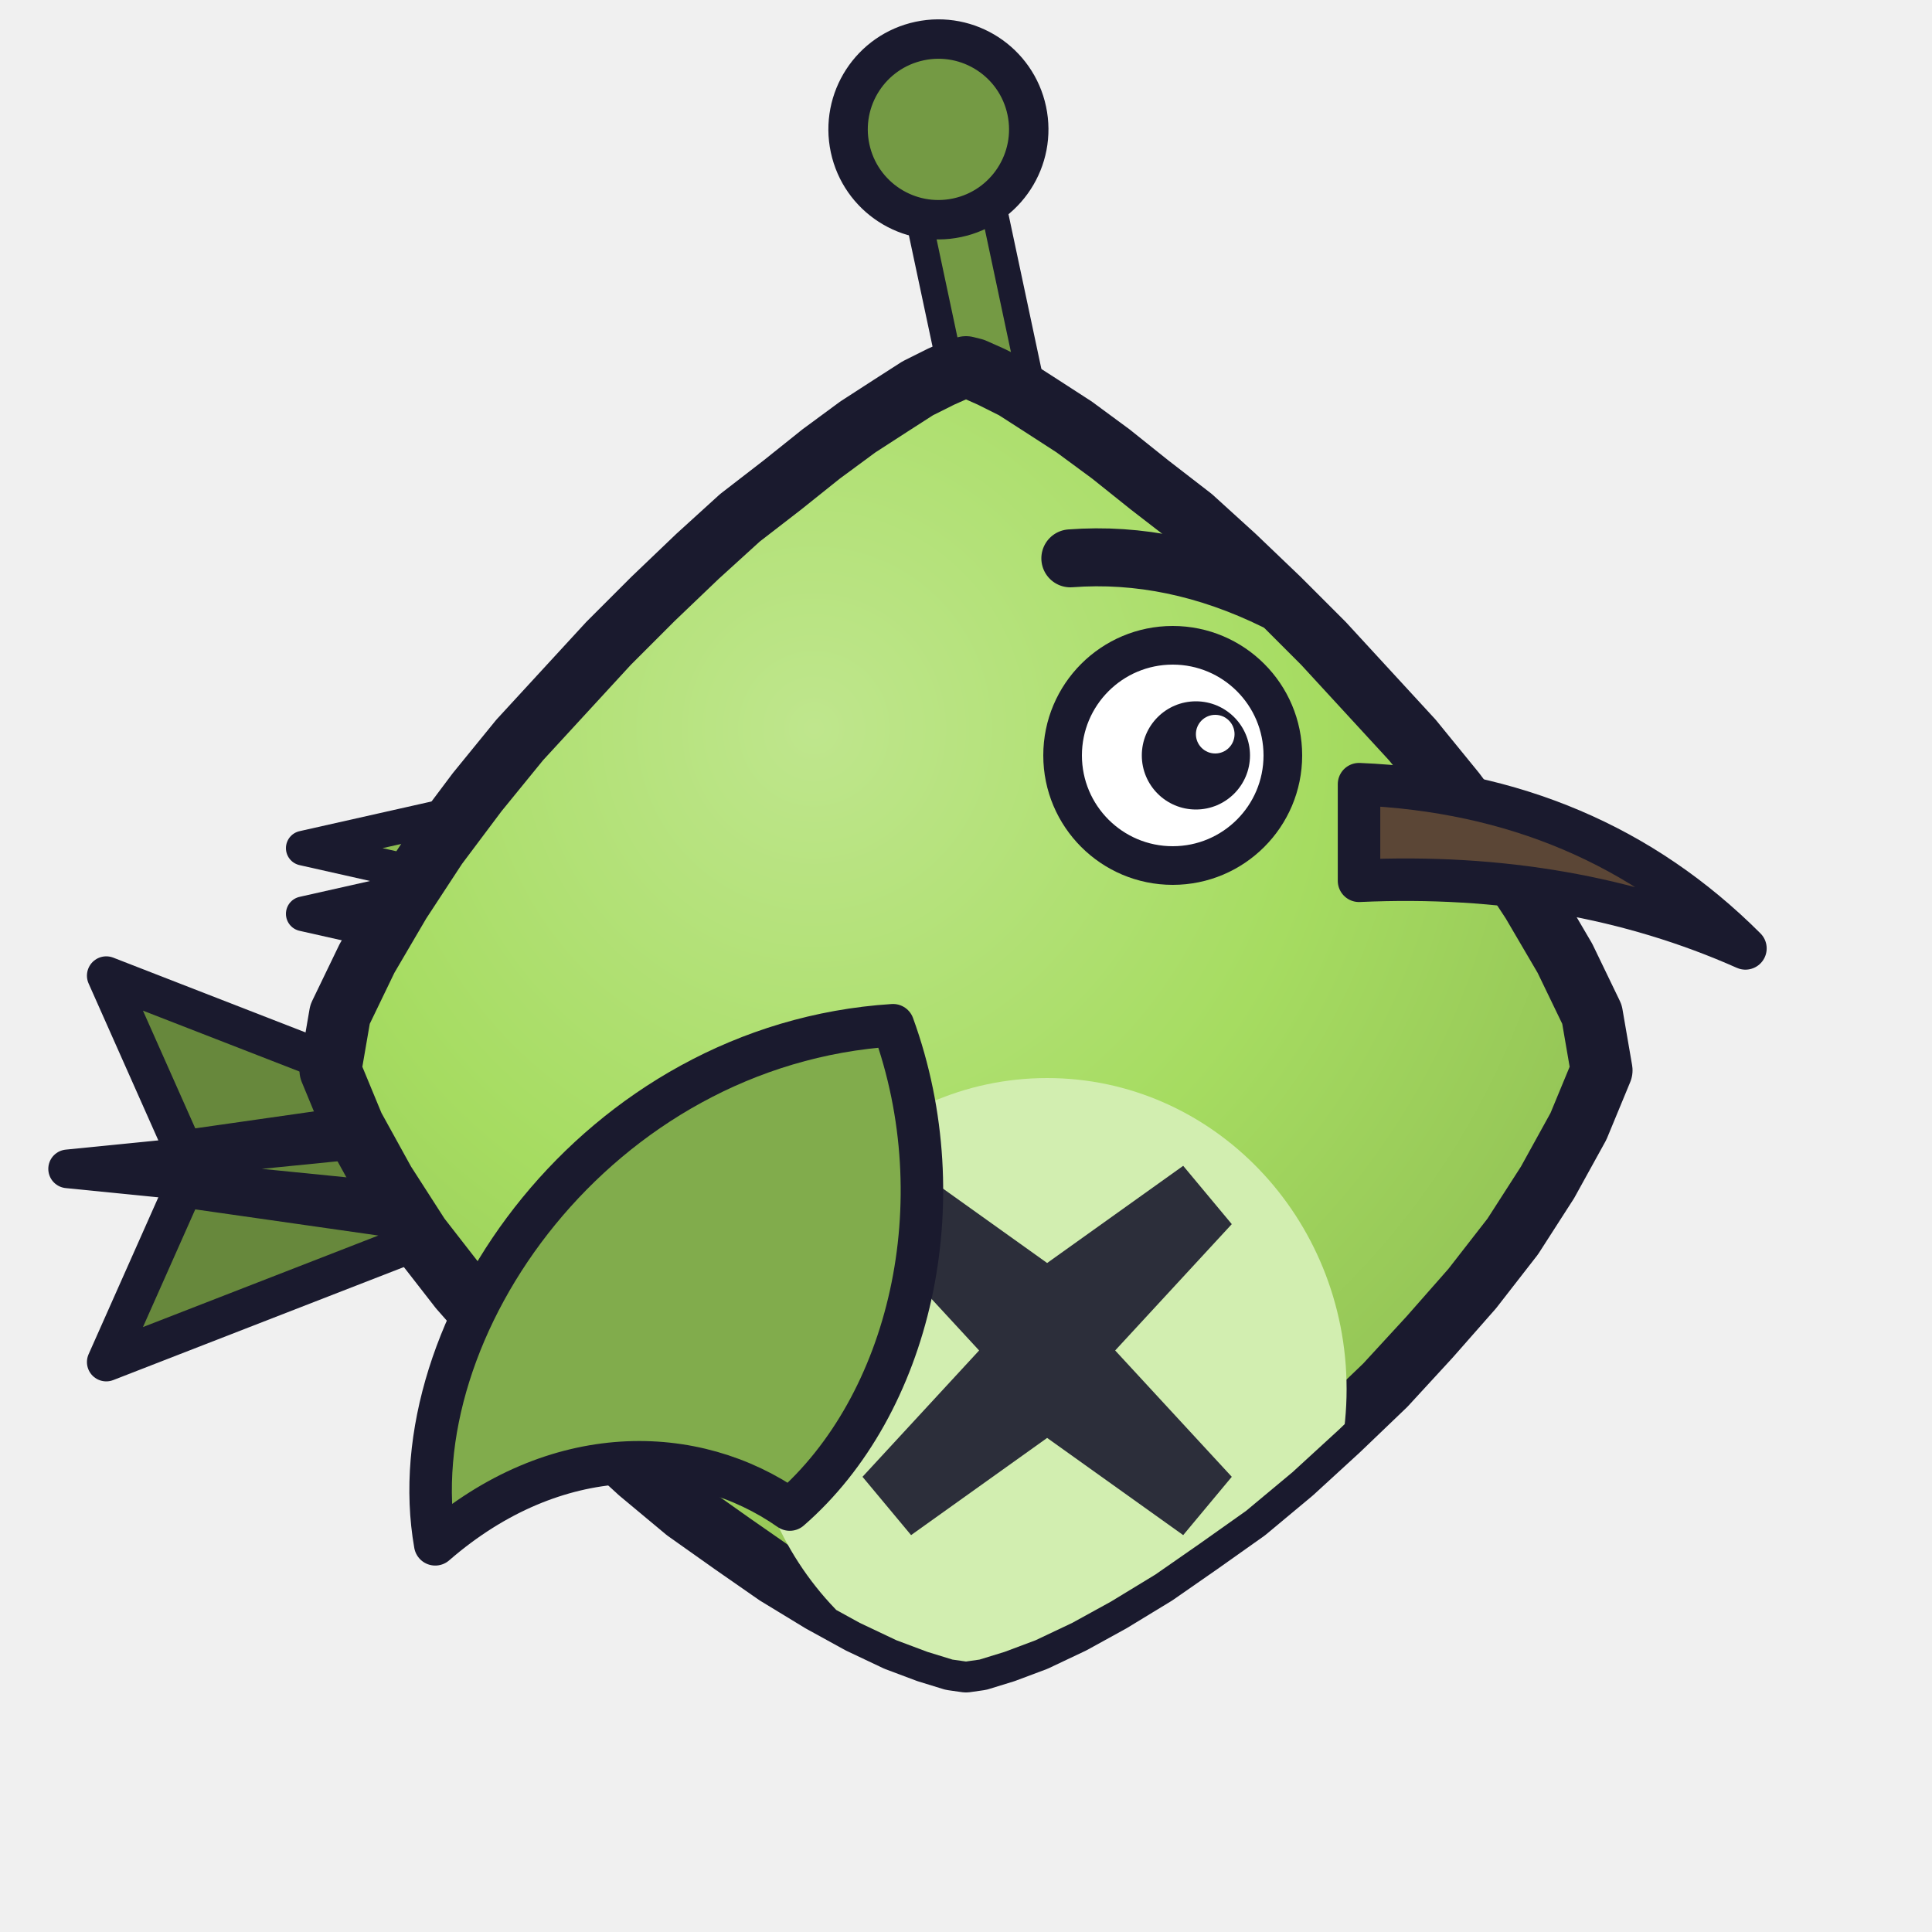
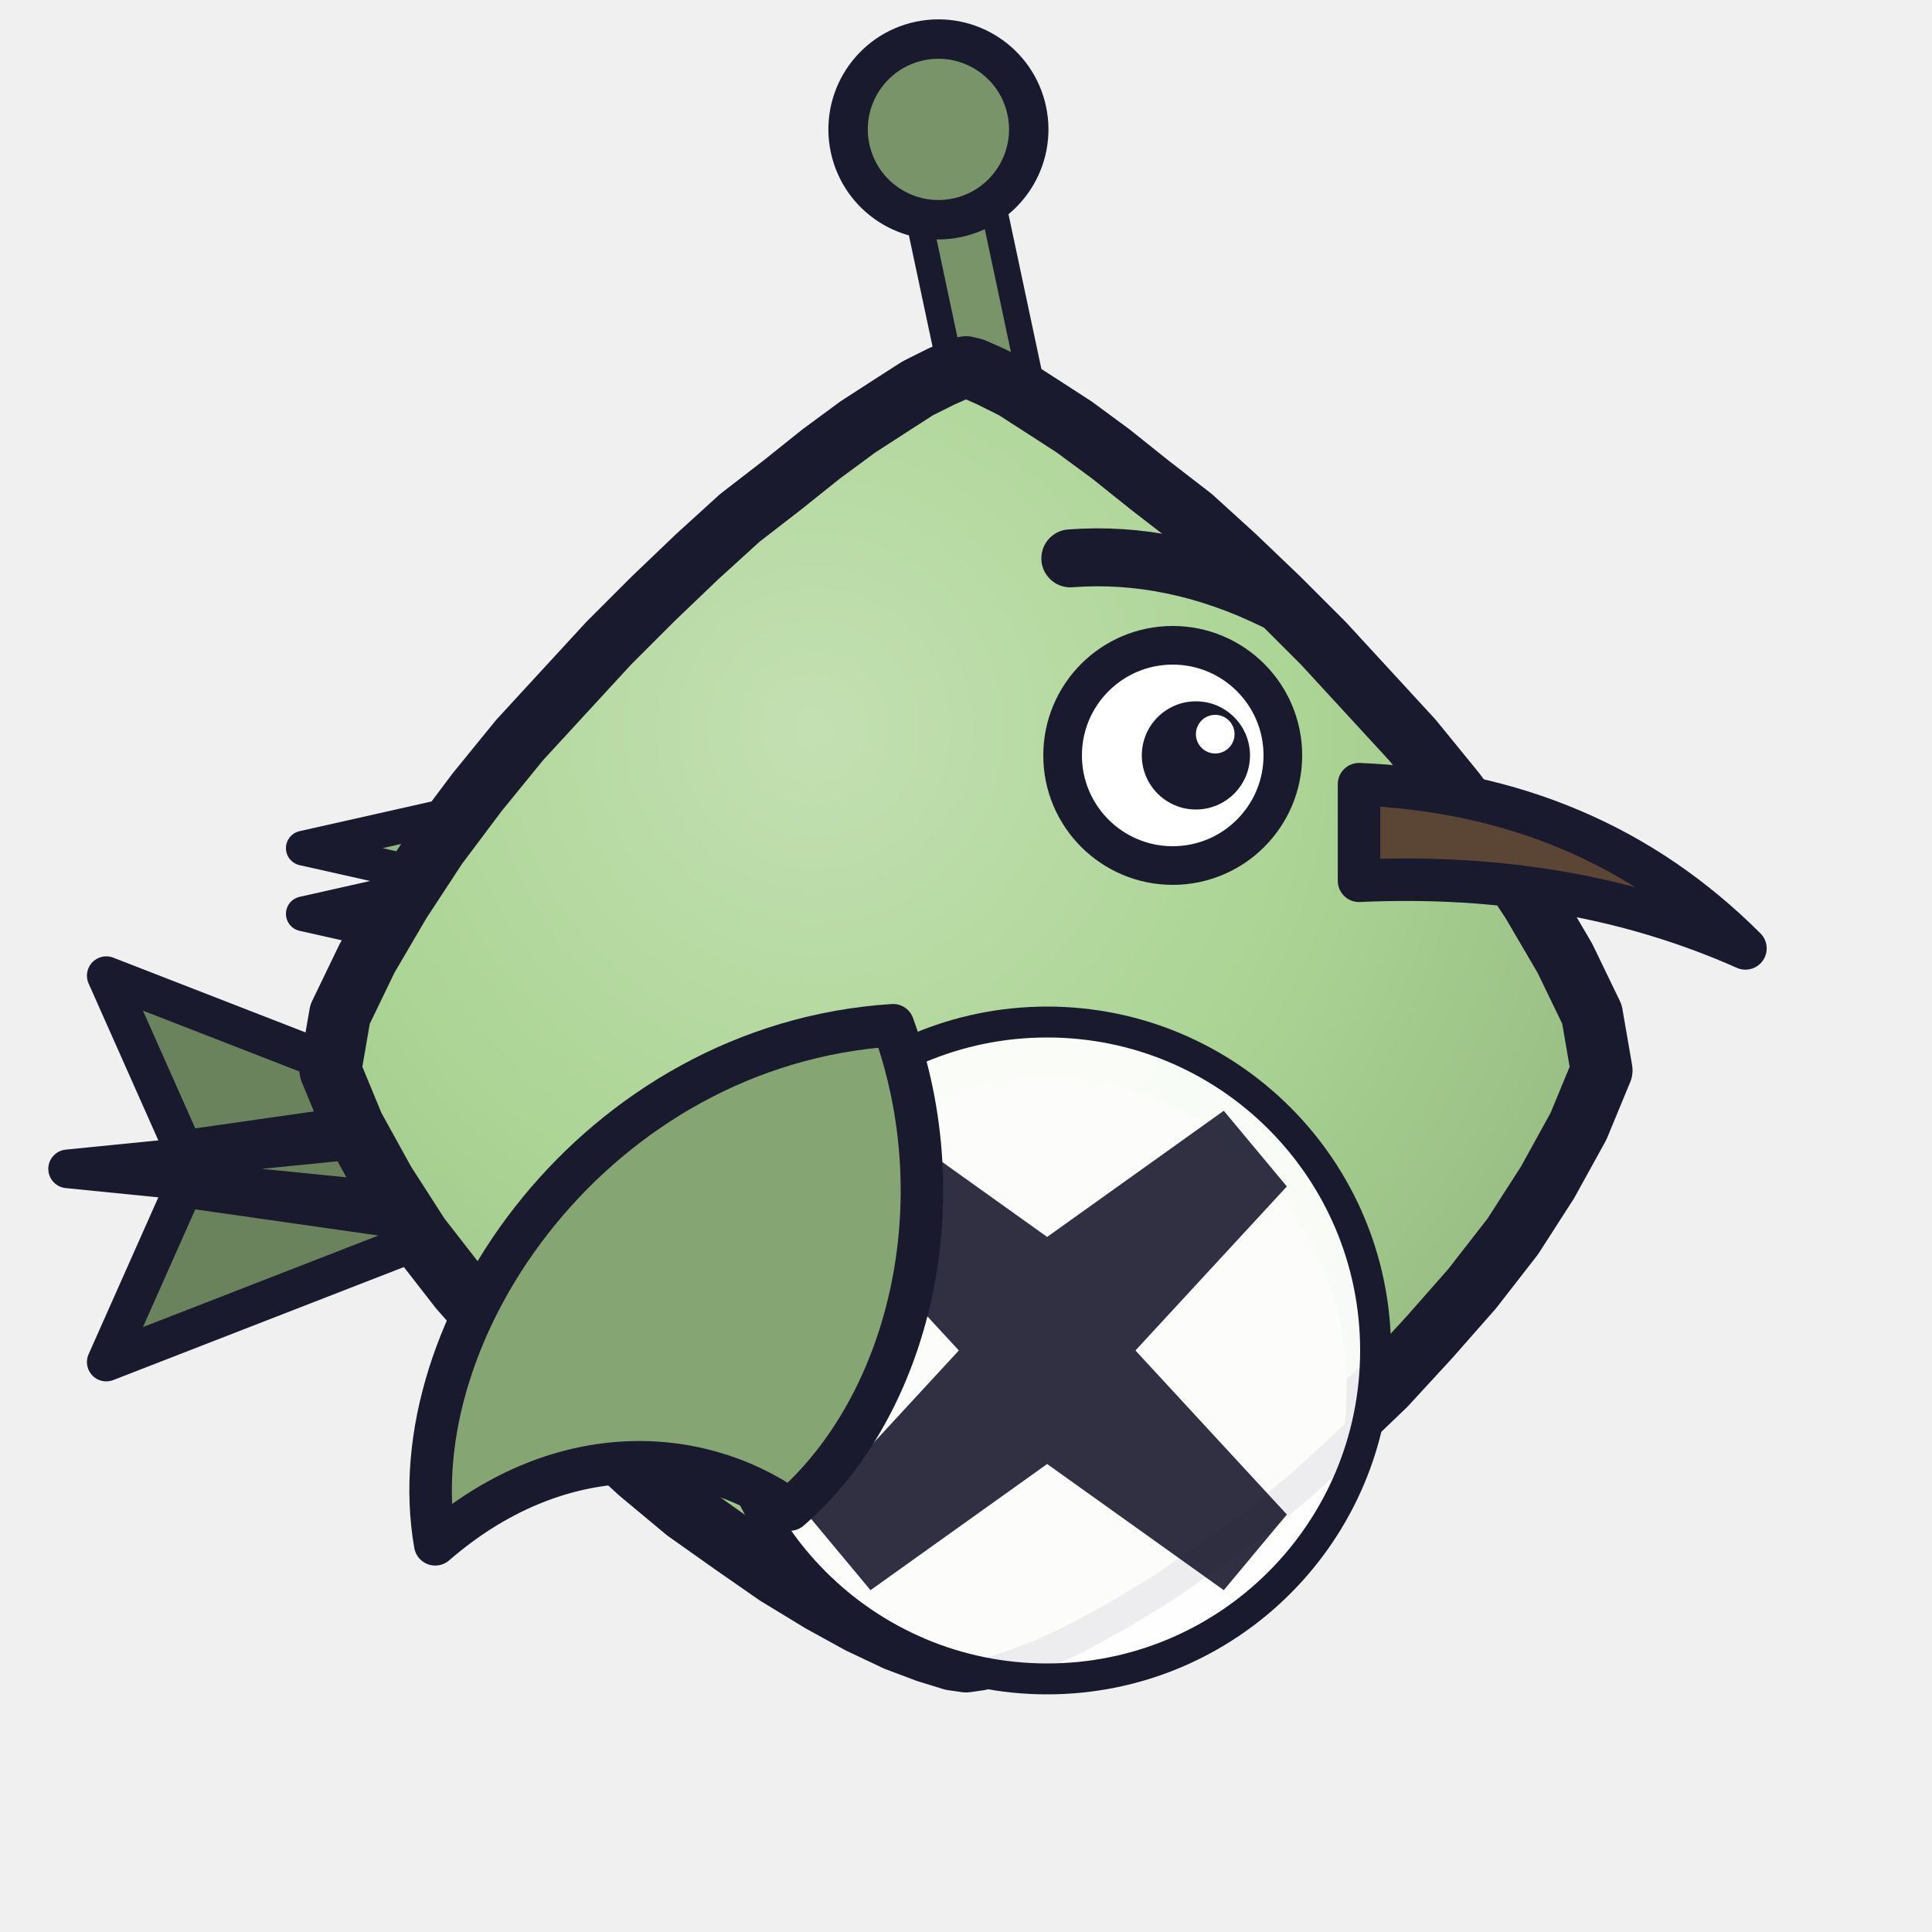
- <svg xmlns="http://www.w3.org/2000/svg" viewBox="0 0 100 100" data-kind="color" data-color="lime" data-side-frame="1" data-ver="5" data-character="라임">
+ <svg xmlns="http://www.w3.org/2000/svg" viewBox="0 0 100 100" data-kind="color" data-color="lime" data-side-frame="1" data-ver="7a" data-character="라임">
  <defs>
    <radialGradient id="gslime" cx="38%" cy="28%" r="80%">
-       <stop offset="0" stop-color="#BFE68D" />
-       <stop offset=".5" stop-color="#A6DC61" />
-       <stop offset="1" stop-color="#8DBB52" />
+       <stop offset="0" stop-color="#C3E0B2" />
+       <stop offset=".5" stop-color="#ABD494" />
+       <stop offset="1" stop-color="#91B47E" />
    </radialGradient>
    <clipPath id="cslime">
      <path d="M50 19 50.4 19.1 51.3 19.5 52.5 20.1 53.9 21 55.6 22.1 57.5 23.5 59.5 25.1 61.7 26.8 63.9 28.8 66.2 31 68.5 33.3 70.8 35.8 73.1 38.3 75.3 41 77.4 43.8 79.3 46.7 81 49.6 82.4 52.5 82.9 55.4 81.7 58.3 80.1 61.2 78.3 64 76.2 66.7 74 69.2 71.7 71.7 69.3 74 66.9 76.2 64.5 78.2 62.1 79.9 59.8 81.5 57.5 82.9 55.5 84 53.6 84.9 52 85.5 50.7 85.9 50 86 49.3 85.9 48 85.5 46.4 84.9 44.5 84 42.5 82.9 40.2 81.5 37.9 79.9 35.5 78.2 33.1 76.2 30.7 74 28.3 71.7 26 69.2 23.8 66.7 21.7 64 19.9 61.2 18.3 58.3 17.1 55.4 17.6 52.5 19 49.6 20.7 46.7 22.6 43.8 24.7 41 26.9 38.3 29.2 35.8 31.5 33.3 33.8 31 36.1 28.8 38.3 26.8 40.5 25.1 42.5 23.5 44.4 22.1 46.1 21 47.5 20.1 48.7 19.5 49.6 19.1Z" />
    </clipPath>
  </defs>
-   <g fill="#67883C" stroke="#1A1A2E" stroke-width="2" stroke-linejoin="round">
+   <g fill="#6A835C" stroke="#1A1A2E" stroke-width="2" stroke-linejoin="round">
    <path d="M23.5 57.5 L5.5 50.5 L9.5 59.5Z" />
    <path d="M23.5 63.5 L5.5 70.5 L9.5 61.5Z" />
    <path d="M23.5 58.5 L3.5 60.5 L23.5 62.5Z" />
  </g>
  <g transform="translate(51.4 20) rotate(-12) scale(.85)">
    <path d="M0 2 V-12" fill="none" stroke="#1A1A2E" stroke-width="6.2" stroke-linecap="round" />
-     <path d="M0 2 V-12" fill="none" stroke="#749A44" stroke-width="3" stroke-linecap="round" />
-     <circle cy="-16" r="5.5" fill="#749A44" stroke="#1A1A2E" stroke-width="2.4" stroke-linejoin="round" />
+     <path d="M0 2 V-12" fill="none" stroke="#789468" stroke-width="3" stroke-linecap="round" />
+     <circle cy="-16" r="5.5" fill="#789468" stroke="#1A1A2E" stroke-width="2.4" stroke-linejoin="round" />
  </g>
-   <path transform="translate(0 -2)" d="M23.7 44.1 L15.7 45.9 L23.7 47.7Z" fill="#8FBD53" stroke="#1A1A2E" stroke-width="1.8" stroke-linejoin="round" />
-   <path transform="translate(0 -2)" d="M23.7 47.5 L15.7 49.3 L23.7 51.1Z" fill="#8FBD53" stroke="#1A1A2E" stroke-width="1.8" stroke-linejoin="round" />
+   <path transform="translate(0 -2)" d="M23.7 44.1 L15.7 45.9 L23.7 47.7Z" fill="#93B67F" stroke="#1A1A2E" stroke-width="1.8" stroke-linejoin="round" />
+   <path transform="translate(0 -2)" d="M23.7 47.5 L15.7 49.3 L23.7 51.1Z" fill="#93B67F" stroke="#1A1A2E" stroke-width="1.8" stroke-linejoin="round" />
  <path d="M50 19 50.4 19.1 51.3 19.5 52.5 20.1 53.9 21 55.6 22.1 57.5 23.5 59.5 25.1 61.7 26.8 63.9 28.8 66.2 31 68.5 33.3 70.8 35.8 73.1 38.3 75.3 41 77.4 43.8 79.3 46.7 81 49.6 82.4 52.5 82.9 55.4 81.7 58.3 80.1 61.2 78.3 64 76.2 66.7 74 69.2 71.7 71.7 69.3 74 66.9 76.2 64.5 78.2 62.1 79.9 59.8 81.5 57.5 82.9 55.5 84 53.6 84.9 52 85.5 50.7 85.9 50 86 49.3 85.9 48 85.5 46.4 84.9 44.5 84 42.5 82.9 40.2 81.5 37.9 79.9 35.5 78.2 33.1 76.2 30.7 74 28.3 71.7 26 69.2 23.8 66.7 21.7 64 19.9 61.2 18.3 58.3 17.1 55.4 17.6 52.5 19 49.6 20.7 46.7 22.6 43.8 24.7 41 26.9 38.3 29.2 35.8 31.5 33.3 33.8 31 36.1 28.8 38.3 26.8 40.5 25.1 42.5 23.5 44.4 22.1 46.1 21 47.5 20.1 48.7 19.5 49.6 19.1Z" fill="url(#gslime)" stroke="#1A1A2E" stroke-width="3.2" stroke-linejoin="round" />
  <g clip-path="url(#cslime)">
-     <ellipse cx="54.2" cy="71.9" rx="15.5" ry="16.1" fill="#D2EEB0" />
+     <ellipse cx="54.2" cy="71.9" rx="15.5" ry="16.1" fill="#D5EACA" />
  </g>
-   <g transform="translate(54.2 69.9) scale(0.503) translate(-50 -50)">
+   <circle cx="54.2" cy="69.9" r="17" fill="#FFFFFF" fill-opacity=".92" stroke="#1A1A2E" stroke-width="1.6" />
+   <g transform="translate(54.2 69.9) scale(0.653) translate(-50 -50)">
    <path d="M36 31l14 10 14-10 5 6-12 13 12 13-5 6-14-10-14 10-5-6 12-13-12-13z" fill="#1A1A2E" fill-opacity=".9" />
  </g>
  <path d="M66 31.1 Q60.7 28.5 55.4 28.9" fill="none" stroke="#1A1A2E" stroke-width="3" stroke-linecap="round" />
  <circle cx="60.7" cy="39.1" r="5.7" fill="#fff" stroke="#1A1A2E" stroke-width="2" />
  <circle cx="61.9" cy="39.1" r="2.8" fill="#1A1A2E" />
  <circle cx="62.9" cy="38" r="1" fill="#fff" />
  <path d="M70.343 40.589 Q82.343 41.089 90.343 49.089 Q81.343 45.089 70.343 45.589Z" fill="#5B4636" stroke="#1A1A2E" stroke-width="2.2" stroke-linejoin="round" />
  <path d="M70.343 40.589 Q82.343 41.089 90.343 49.089 Q81.343 45.089 70.343 45.589Z" fill="none" stroke="#fff" stroke-opacity=".0" />
  <g transform="rotate(-55 47.6 51.1)">
-     <path d="M47.6 51.1 C38 39.1 20 39.1 12 47.1 C20 49.1 24 55.1 24 61.1 C32 63.1 42 59.1 47.6 51.1Z" transform="translate(-2.4 0)" fill="#81AC4C" stroke="#1A1A2E" stroke-width="2.2" stroke-linejoin="round" />
+     <path d="M47.6 51.1 C38 39.1 20 39.1 12 47.1 C20 49.1 24 55.1 24 61.1 C32 63.1 42 59.1 47.6 51.1Z" transform="translate(-2.4 0)" fill="#85A573" stroke="#1A1A2E" stroke-width="2.2" stroke-linejoin="round" />
  </g>
</svg>
